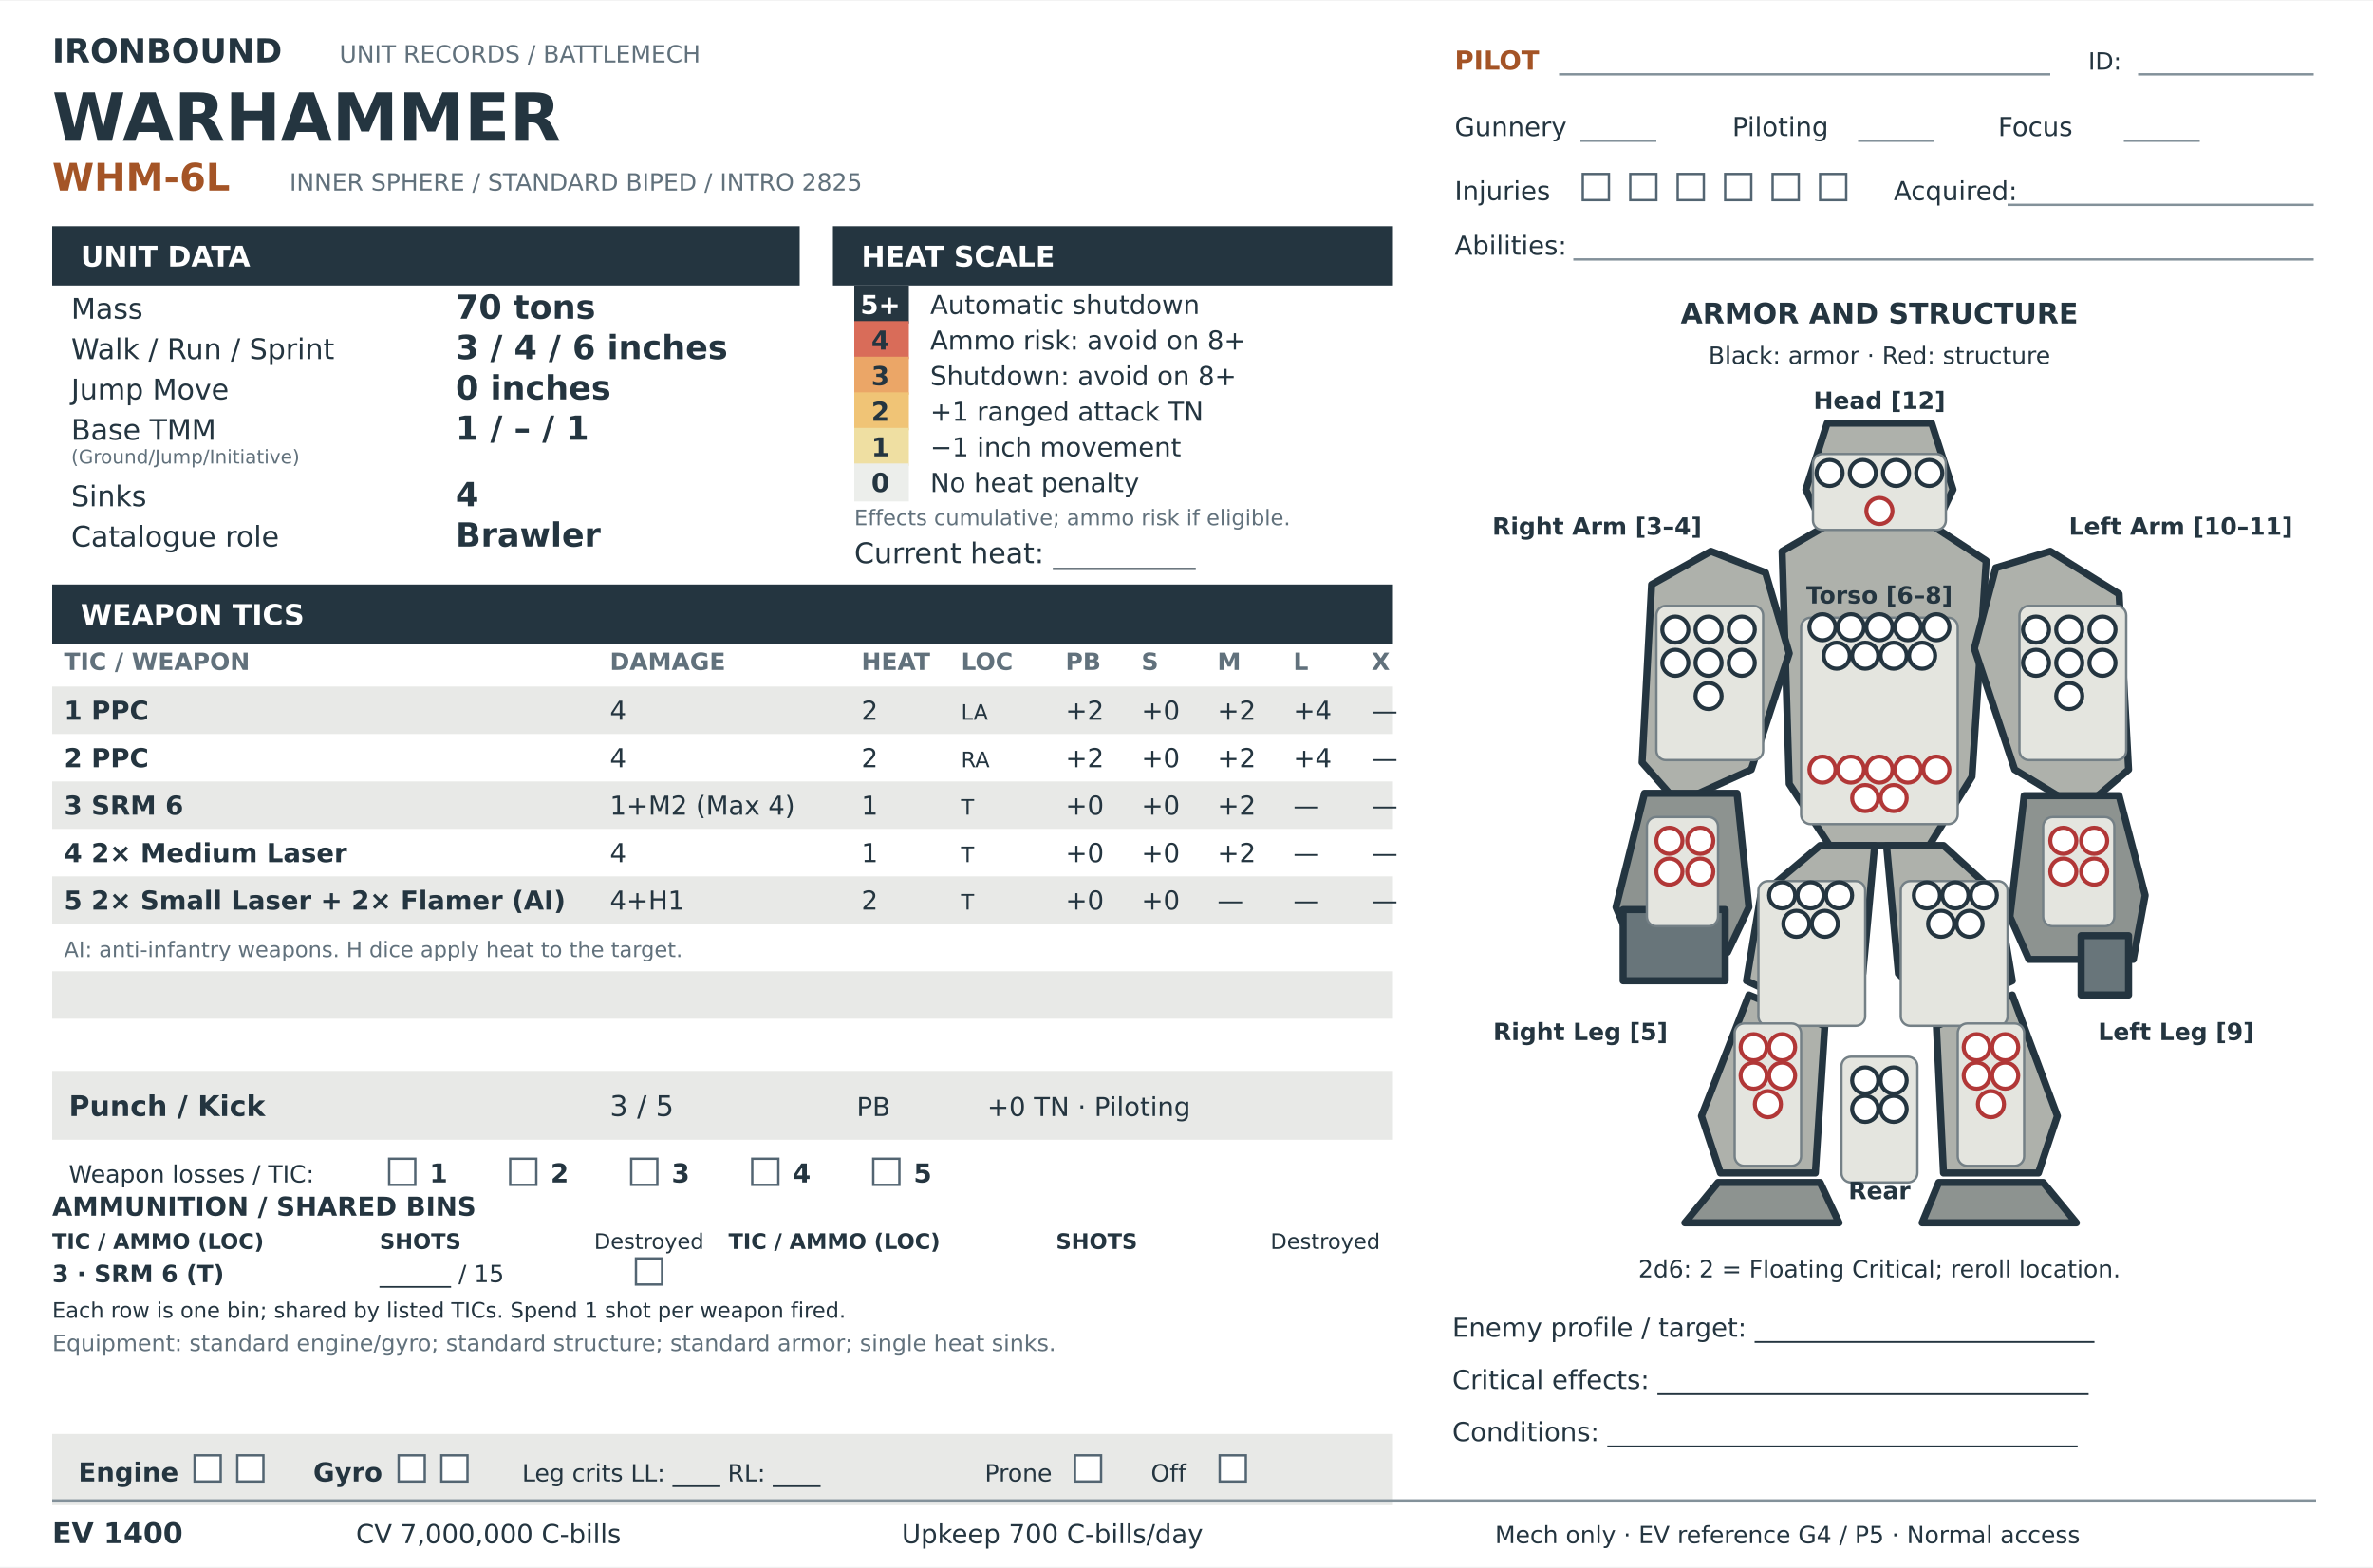
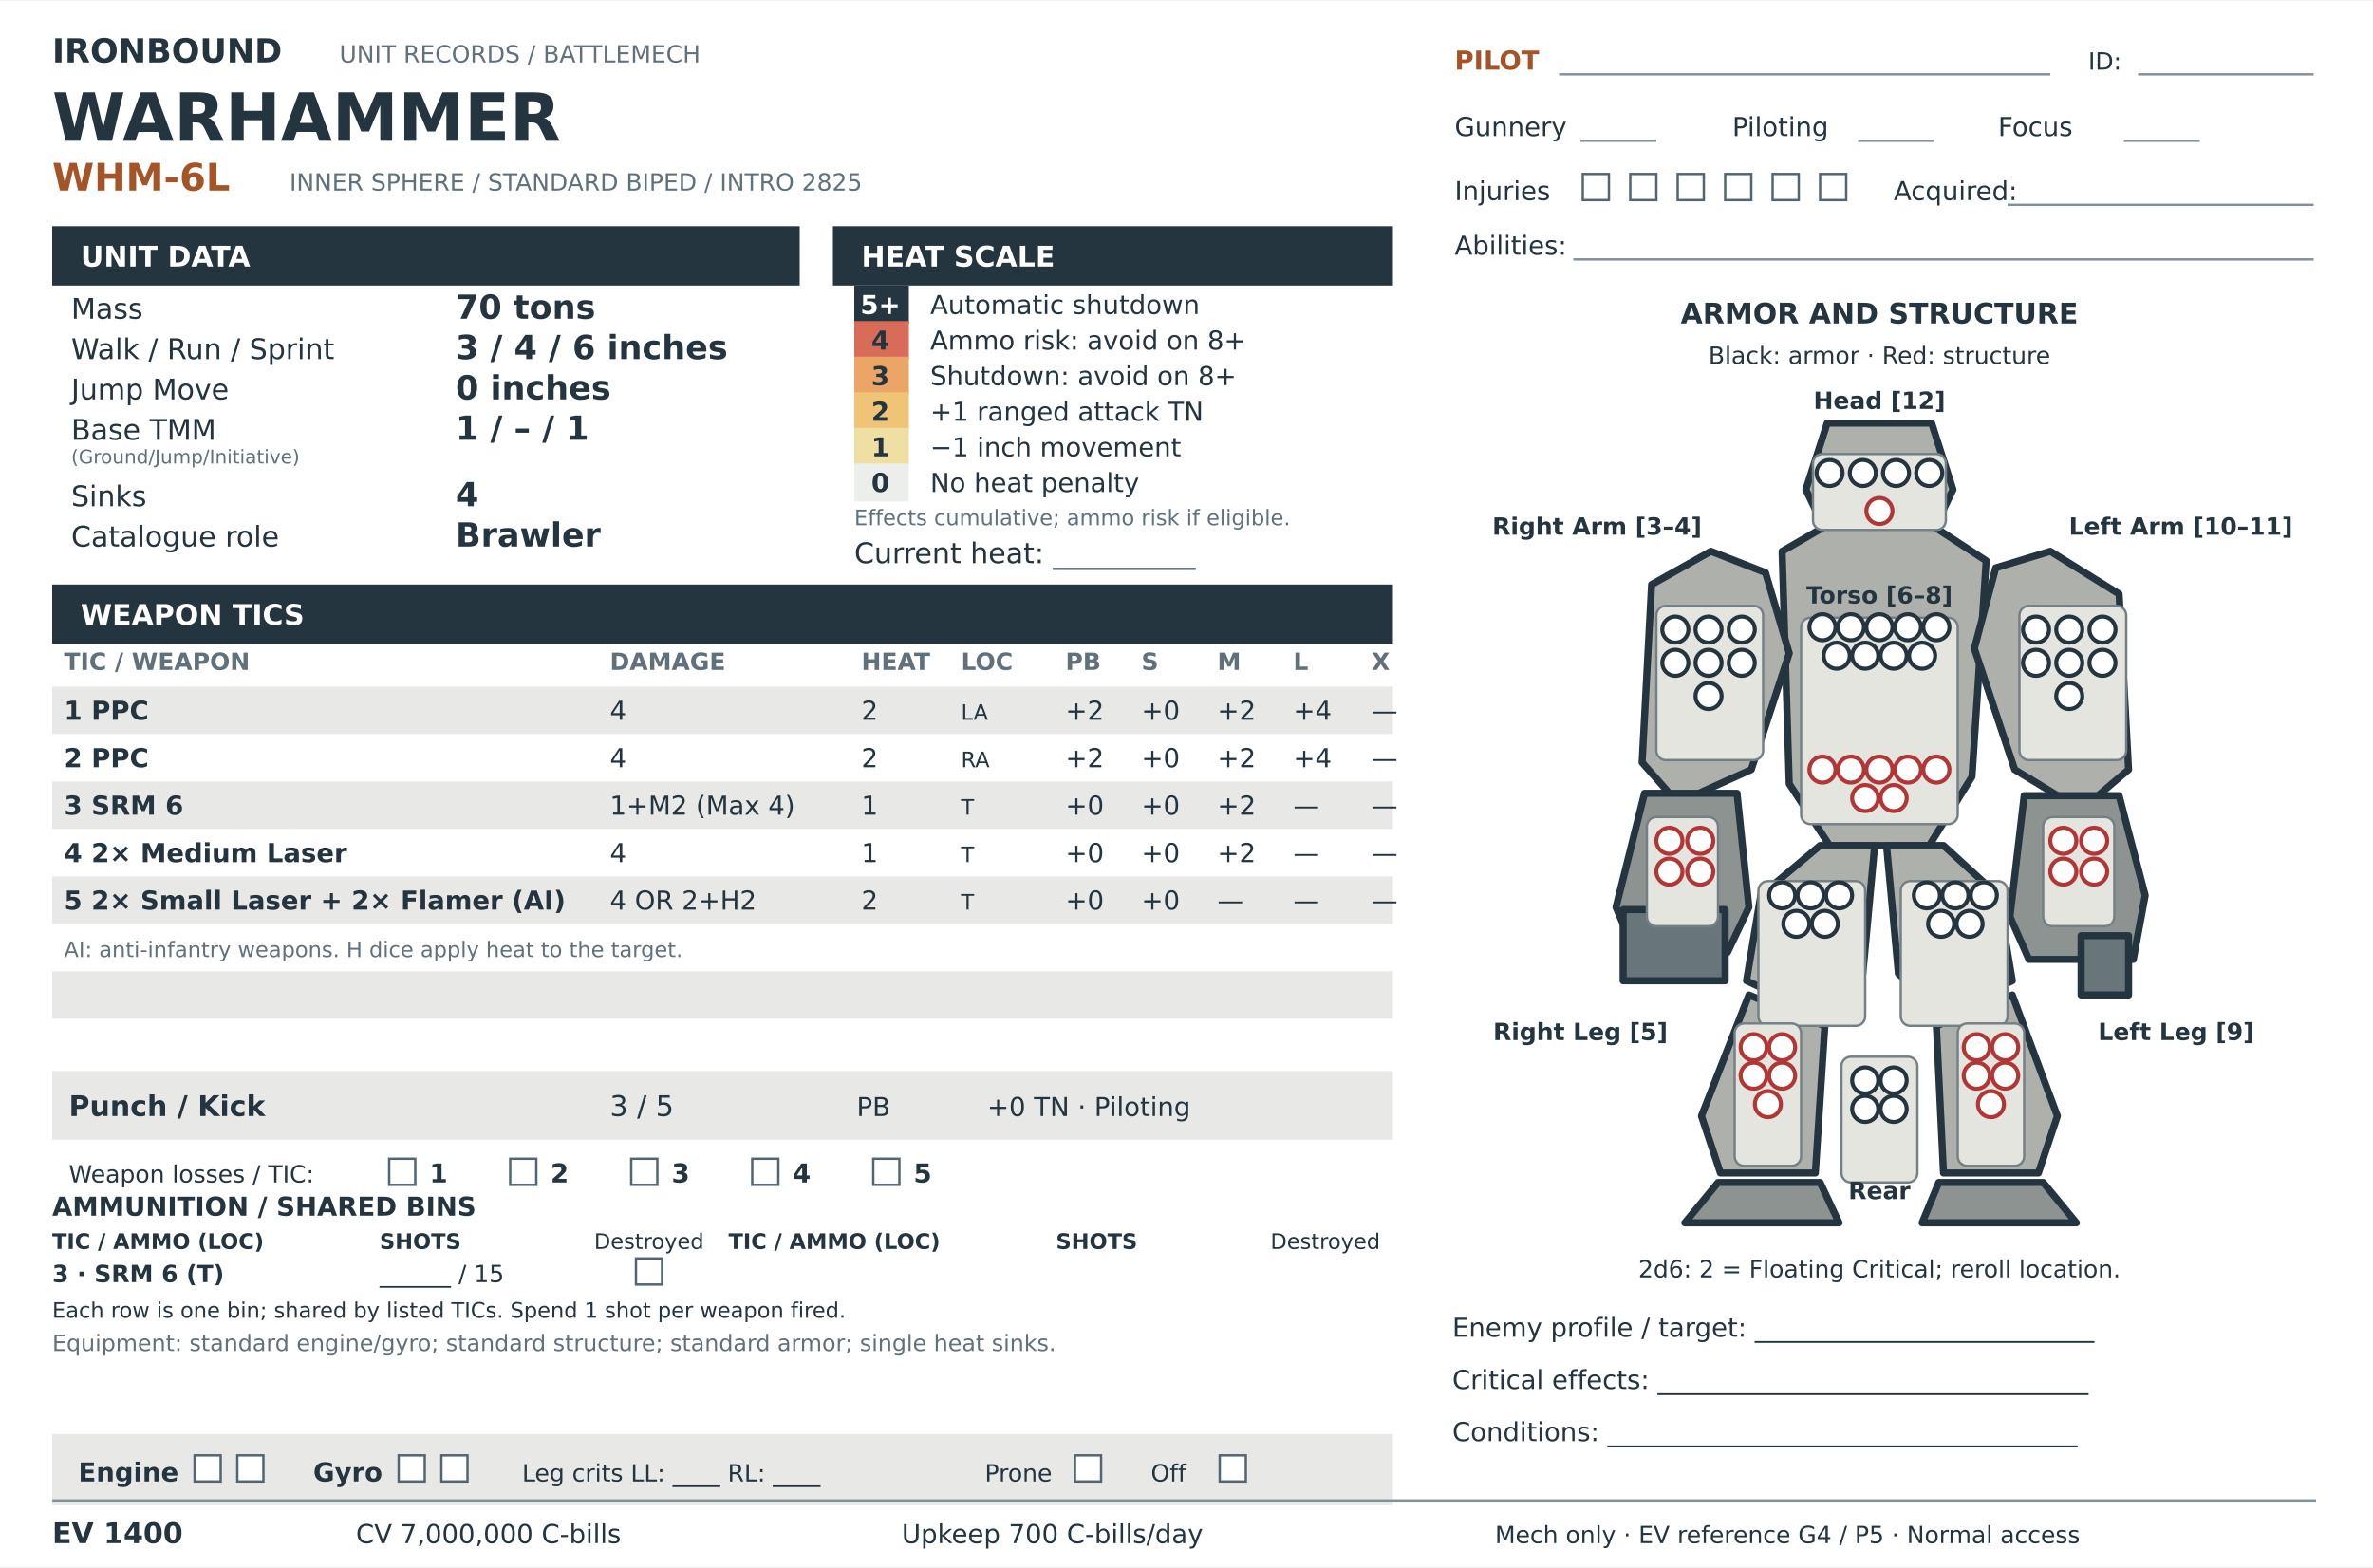
<svg xmlns="http://www.w3.org/2000/svg" width="277mm" height="183mm" viewBox="0 0 1000 660" role="img" aria-labelledby="title desc">
  <g font-family="Arial, Helvetica, sans-serif">
    <rect x="0" y="0" width="1000" height="660" rx="0" fill="#fff" stroke="none" />
    <text x="22" y="26" font-family="DejaVu Sans, Arial, sans-serif" font-size="14" font-weight="bold" fill="#243540" text-anchor="start">IRONBOUND</text>
    <text x="143" y="26" font-family="DejaVu Sans, Arial, sans-serif" font-size="10" fill="#61717c" text-anchor="start">UNIT RECORDS / BATTLEMECH</text>
    <text x="22" y="59" font-family="DejaVu Sans, Arial, sans-serif" font-size="28" font-weight="bold" fill="#243540" text-anchor="start">WARHAMMER</text>
    <text x="22" y="80" font-family="DejaVu Sans, Arial, sans-serif" font-size="16" font-weight="bold" fill="#a45426" text-anchor="start">WHM-6L</text>
    <text x="122" y="80" font-family="DejaVu Sans, Arial, sans-serif" font-size="10" fill="#61717c" text-anchor="start">INNER SPHERE / STANDARD BIPED / INTRO 2825</text>
    <text x="613" y="29" font-family="DejaVu Sans, Arial, sans-serif" font-size="11" font-weight="bold" fill="#a45426" text-anchor="start">PILOT</text>
    <path d="M657 31H864" fill="none" stroke="#83919a" />
    <text x="880" y="29" font-family="DejaVu Sans, Arial, sans-serif" font-size="10" fill="#243540" text-anchor="start">ID:</text>
    <path d="M901 31H975" fill="none" stroke="#83919a" />
    <text x="613" y="57" font-family="DejaVu Sans, Arial, sans-serif" font-size="11" fill="#243540" text-anchor="start">Gunnery</text>
    <path d="M666 59H698" fill="none" stroke="#83919a" />
    <text x="730" y="57" font-family="DejaVu Sans, Arial, sans-serif" font-size="11" fill="#243540" text-anchor="start">Piloting</text>
    <path d="M783 59H815" fill="none" stroke="#83919a" />
    <text x="842" y="57" font-family="DejaVu Sans, Arial, sans-serif" font-size="11" fill="#243540" text-anchor="start">Focus</text>
    <path d="M895 59H927" fill="none" stroke="#83919a" />
    <text x="613" y="84" font-family="DejaVu Sans, Arial, sans-serif" font-size="11" fill="#243540" text-anchor="start">Injuries</text>
    <rect x="667" y="73" width="11" height="11" rx="0" fill="#fff" stroke="#536572" />
    <rect x="687" y="73" width="11" height="11" rx="0" fill="#fff" stroke="#536572" />
    <rect x="707" y="73" width="11" height="11" rx="0" fill="#fff" stroke="#536572" />
    <rect x="727" y="73" width="11" height="11" rx="0" fill="#fff" stroke="#536572" />
    <rect x="747" y="73" width="11" height="11" rx="0" fill="#fff" stroke="#536572" />
    <rect x="767" y="73" width="11" height="11" rx="0" fill="#fff" stroke="#536572" />
    <text x="798" y="84" font-family="DejaVu Sans, Arial, sans-serif" font-size="11" fill="#243540" text-anchor="start">Acquired:</text>
    <path d="M846 86H975" fill="none" stroke="#83919a" />
    <text x="613" y="107" font-family="DejaVu Sans, Arial, sans-serif" font-size="11" fill="#243540" text-anchor="start">Abilities:</text>
    <path d="M663 109H975" fill="none" stroke="#83919a" />
    <rect x="22" y="95" width="315" height="25" rx="0" fill="#243540" stroke="none" />
    <text x="34" y="112" font-family="DejaVu Sans, Arial, sans-serif" font-size="12" font-weight="bold" fill="#fff" text-anchor="start">UNIT DATA</text>
    <rect x="351" y="95" width="236" height="25" rx="0" fill="#243540" stroke="none" />
    <text x="363" y="112" font-family="DejaVu Sans, Arial, sans-serif" font-size="12" font-weight="bold" fill="#fff" text-anchor="start">HEAT SCALE</text>
    <text x="30" y="134" font-family="DejaVu Sans, Arial, sans-serif" font-size="12" fill="#243540" text-anchor="start">Mass</text>
    <text x="192" y="134" font-family="DejaVu Sans, Arial, sans-serif" font-size="14" font-weight="bold" fill="#243540" text-anchor="start">70 tons</text>
    <text x="30" y="151" font-family="DejaVu Sans, Arial, sans-serif" font-size="12" fill="#243540" text-anchor="start">Walk / Run / Sprint</text>
    <text x="192" y="151" font-family="DejaVu Sans, Arial, sans-serif" font-size="14" font-weight="bold" fill="#243540" text-anchor="start">3 / 4 / 6 inches</text>
    <text x="30" y="168" font-family="DejaVu Sans, Arial, sans-serif" font-size="12" fill="#243540" text-anchor="start">Jump Move</text>
    <text x="192" y="168" font-family="DejaVu Sans, Arial, sans-serif" font-size="14" font-weight="bold" fill="#243540" text-anchor="start">0 inches</text>
    <text x="30" y="185" font-family="DejaVu Sans, Arial, sans-serif" font-size="12" fill="#243540" text-anchor="start">Base TMM</text>
    <text x="30" y="195" font-family="DejaVu Sans, Arial, sans-serif" font-size="8" fill="#61717c" text-anchor="start">(Ground/Jump/Initiative)</text>
    <text x="192" y="185" font-family="DejaVu Sans, Arial, sans-serif" font-size="14" font-weight="bold" fill="#243540" text-anchor="start">1 / – / 1</text>
    <text x="30" y="213" font-family="DejaVu Sans, Arial, sans-serif" font-size="12" fill="#243540" text-anchor="start">Sinks</text>
    <text x="192" y="213" font-family="DejaVu Sans, Arial, sans-serif" font-size="14" font-weight="bold" fill="#243540" text-anchor="start">4</text>
    <text x="30" y="230" font-family="DejaVu Sans, Arial, sans-serif" font-size="12" fill="#243540" text-anchor="start">Catalogue role</text>
    <text x="192" y="230" font-family="DejaVu Sans, Arial, sans-serif" font-size="14" font-weight="bold" fill="#243540" text-anchor="start">Brawler</text>
    <rect x="360" y="120" width="23" height="16" rx="0" fill="#263640" stroke="none" />
    <text x="371" y="132" font-family="DejaVu Sans, Arial, sans-serif" font-size="11" font-weight="bold" fill="#fff" text-anchor="middle">5+</text>
    <text x="392" y="132" font-family="DejaVu Sans, Arial, sans-serif" font-size="11" fill="#243540" text-anchor="start">Automatic shutdown</text>
    <rect x="360" y="135" width="23" height="16" rx="0" fill="#d96c59" stroke="none" />
    <text x="371" y="147" font-family="DejaVu Sans, Arial, sans-serif" font-size="11" font-weight="bold" fill="#243540" text-anchor="middle">4</text>
    <text x="392" y="147" font-family="DejaVu Sans, Arial, sans-serif" font-size="11" fill="#243540" text-anchor="start">Ammo risk: avoid on 8+</text>
    <rect x="360" y="150" width="23" height="16" rx="0" fill="#eba667" stroke="none" />
    <text x="371" y="162" font-family="DejaVu Sans, Arial, sans-serif" font-size="11" font-weight="bold" fill="#243540" text-anchor="middle">3</text>
    <text x="392" y="162" font-family="DejaVu Sans, Arial, sans-serif" font-size="11" fill="#243540" text-anchor="start">Shutdown: avoid on 8+</text>
    <rect x="360" y="165" width="23" height="16" rx="0" fill="#f0c476" stroke="none" />
    <text x="371" y="177" font-family="DejaVu Sans, Arial, sans-serif" font-size="11" font-weight="bold" fill="#243540" text-anchor="middle">2</text>
    <text x="392" y="177" font-family="DejaVu Sans, Arial, sans-serif" font-size="11" fill="#243540" text-anchor="start">+1 ranged attack TN</text>
    <rect x="360" y="180" width="23" height="16" rx="0" fill="#efdfa2" stroke="none" />
    <text x="371" y="192" font-family="DejaVu Sans, Arial, sans-serif" font-size="11" font-weight="bold" fill="#243540" text-anchor="middle">1</text>
    <text x="392" y="192" font-family="DejaVu Sans, Arial, sans-serif" font-size="11" fill="#243540" text-anchor="start">−1 inch movement</text>
    <rect x="360" y="195" width="23" height="16" rx="0" fill="#eceeeb" stroke="none" />
    <text x="371" y="207" font-family="DejaVu Sans, Arial, sans-serif" font-size="11" font-weight="bold" fill="#243540" text-anchor="middle">0</text>
    <text x="392" y="207" font-family="DejaVu Sans, Arial, sans-serif" font-size="11" fill="#243540" text-anchor="start">No heat penalty</text>
    <text x="360" y="221" font-family="DejaVu Sans, Arial, sans-serif" font-size="9" fill="#61717c" text-anchor="start">Effects cumulative; ammo risk if eligible.</text>
    <text x="360" y="237" font-family="DejaVu Sans, Arial, sans-serif" font-size="12" fill="#243540" text-anchor="start">Current heat: __________</text>
    <rect x="22" y="246" width="565" height="25" rx="0" fill="#243540" stroke="none" />
    <text x="34" y="263" font-family="DejaVu Sans, Arial, sans-serif" font-size="12" font-weight="bold" fill="#fff" text-anchor="start">WEAPON TICS</text>
    <text x="27" y="282" font-family="DejaVu Sans, Arial, sans-serif" font-size="10" font-weight="bold" fill="#61717c" text-anchor="start">TIC / WEAPON</text>
    <text x="257" y="282" font-family="DejaVu Sans, Arial, sans-serif" font-size="10" font-weight="bold" fill="#61717c" text-anchor="start">DAMAGE</text>
    <text x="363" y="282" font-family="DejaVu Sans, Arial, sans-serif" font-size="10" font-weight="bold" fill="#61717c" text-anchor="start">HEAT</text>
    <text x="405" y="282" font-family="DejaVu Sans, Arial, sans-serif" font-size="10" font-weight="bold" fill="#61717c" text-anchor="start">LOC</text>
    <text x="449" y="282" font-family="DejaVu Sans, Arial, sans-serif" font-size="10" font-weight="bold" fill="#61717c" text-anchor="start">PB</text>
    <text x="481" y="282" font-family="DejaVu Sans, Arial, sans-serif" font-size="10" font-weight="bold" fill="#61717c" text-anchor="start">S</text>
    <text x="513" y="282" font-family="DejaVu Sans, Arial, sans-serif" font-size="10" font-weight="bold" fill="#61717c" text-anchor="start">M</text>
    <text x="545" y="282" font-family="DejaVu Sans, Arial, sans-serif" font-size="10" font-weight="bold" fill="#61717c" text-anchor="start">L</text>
    <text x="578" y="282" font-family="DejaVu Sans, Arial, sans-serif" font-size="10" font-weight="bold" fill="#61717c" text-anchor="start">X</text>
    <rect x="22" y="289" width="565" height="20" rx="0" fill="#e8e9e7" stroke="none" />
    <text x="27" y="303" font-family="DejaVu Sans, Arial, sans-serif" font-size="11" fill="#243540" text-anchor="start" font-weight="bold">1  PPC</text>
    <text x="257" y="303" font-family="DejaVu Sans, Arial, sans-serif" font-size="11" fill="#243540" text-anchor="start">4</text>
    <text x="363" y="303" font-family="DejaVu Sans, Arial, sans-serif" font-size="11" fill="#243540" text-anchor="start">2</text>
    <text x="405" y="303" font-family="DejaVu Sans, Arial, sans-serif" font-size="9" fill="#243540" text-anchor="start">LA</text>
    <text x="449" y="303" font-family="DejaVu Sans, Arial, sans-serif" font-size="11" fill="#243540" text-anchor="start">+2</text>
    <text x="481" y="303" font-family="DejaVu Sans, Arial, sans-serif" font-size="11" fill="#243540" text-anchor="start">+0</text>
    <text x="513" y="303" font-family="DejaVu Sans, Arial, sans-serif" font-size="11" fill="#243540" text-anchor="start">+2</text>
    <text x="545" y="303" font-family="DejaVu Sans, Arial, sans-serif" font-size="11" fill="#243540" text-anchor="start">+4</text>
    <text x="578" y="303" font-family="DejaVu Sans, Arial, sans-serif" font-size="11" fill="#243540" text-anchor="start">—</text>
    <text x="27" y="323" font-family="DejaVu Sans, Arial, sans-serif" font-size="11" fill="#243540" text-anchor="start" font-weight="bold">2  PPC</text>
    <text x="257" y="323" font-family="DejaVu Sans, Arial, sans-serif" font-size="11" fill="#243540" text-anchor="start">4</text>
    <text x="363" y="323" font-family="DejaVu Sans, Arial, sans-serif" font-size="11" fill="#243540" text-anchor="start">2</text>
    <text x="405" y="323" font-family="DejaVu Sans, Arial, sans-serif" font-size="9" fill="#243540" text-anchor="start">RA</text>
    <text x="449" y="323" font-family="DejaVu Sans, Arial, sans-serif" font-size="11" fill="#243540" text-anchor="start">+2</text>
    <text x="481" y="323" font-family="DejaVu Sans, Arial, sans-serif" font-size="11" fill="#243540" text-anchor="start">+0</text>
    <text x="513" y="323" font-family="DejaVu Sans, Arial, sans-serif" font-size="11" fill="#243540" text-anchor="start">+2</text>
    <text x="545" y="323" font-family="DejaVu Sans, Arial, sans-serif" font-size="11" fill="#243540" text-anchor="start">+4</text>
    <text x="578" y="323" font-family="DejaVu Sans, Arial, sans-serif" font-size="11" fill="#243540" text-anchor="start">—</text>
    <rect x="22" y="329" width="565" height="20" rx="0" fill="#e8e9e7" stroke="none" />
    <text x="27" y="343" font-family="DejaVu Sans, Arial, sans-serif" font-size="11" fill="#243540" text-anchor="start" font-weight="bold">3  SRM 6</text>
    <text x="257" y="343" font-family="DejaVu Sans, Arial, sans-serif" font-size="11" fill="#243540" text-anchor="start">1+M2 (Max 4)</text>
    <text x="363" y="343" font-family="DejaVu Sans, Arial, sans-serif" font-size="11" fill="#243540" text-anchor="start">1</text>
    <text x="405" y="343" font-family="DejaVu Sans, Arial, sans-serif" font-size="9" fill="#243540" text-anchor="start">T</text>
    <text x="449" y="343" font-family="DejaVu Sans, Arial, sans-serif" font-size="11" fill="#243540" text-anchor="start">+0</text>
    <text x="481" y="343" font-family="DejaVu Sans, Arial, sans-serif" font-size="11" fill="#243540" text-anchor="start">+0</text>
    <text x="513" y="343" font-family="DejaVu Sans, Arial, sans-serif" font-size="11" fill="#243540" text-anchor="start">+2</text>
    <text x="545" y="343" font-family="DejaVu Sans, Arial, sans-serif" font-size="11" fill="#243540" text-anchor="start">—</text>
    <text x="578" y="343" font-family="DejaVu Sans, Arial, sans-serif" font-size="11" fill="#243540" text-anchor="start">—</text>
    <text x="27" y="363" font-family="DejaVu Sans, Arial, sans-serif" font-size="11" fill="#243540" text-anchor="start" font-weight="bold">4  2× Medium Laser</text>
    <text x="257" y="363" font-family="DejaVu Sans, Arial, sans-serif" font-size="11" fill="#243540" text-anchor="start">4</text>
    <text x="363" y="363" font-family="DejaVu Sans, Arial, sans-serif" font-size="11" fill="#243540" text-anchor="start">1</text>
    <text x="405" y="363" font-family="DejaVu Sans, Arial, sans-serif" font-size="9" fill="#243540" text-anchor="start">T</text>
    <text x="449" y="363" font-family="DejaVu Sans, Arial, sans-serif" font-size="11" fill="#243540" text-anchor="start">+0</text>
    <text x="481" y="363" font-family="DejaVu Sans, Arial, sans-serif" font-size="11" fill="#243540" text-anchor="start">+0</text>
    <text x="513" y="363" font-family="DejaVu Sans, Arial, sans-serif" font-size="11" fill="#243540" text-anchor="start">+2</text>
    <text x="545" y="363" font-family="DejaVu Sans, Arial, sans-serif" font-size="11" fill="#243540" text-anchor="start">—</text>
    <text x="578" y="363" font-family="DejaVu Sans, Arial, sans-serif" font-size="11" fill="#243540" text-anchor="start">—</text>
    <rect x="22" y="369" width="565" height="20" rx="0" fill="#e8e9e7" stroke="none" />
    <text x="27" y="383" font-family="DejaVu Sans, Arial, sans-serif" font-size="11" fill="#243540" text-anchor="start" font-weight="bold">5  2× Small Laser + 2× Flamer (AI)</text>
-     <text x="257" y="383" font-family="DejaVu Sans, Arial, sans-serif" font-size="11" fill="#243540" text-anchor="start">4+H1</text>
+     <text x="257" y="383" font-family="DejaVu Sans, Arial, sans-serif" font-size="11" fill="#243540" text-anchor="start">4 OR 2+H2</text>
    <text x="363" y="383" font-family="DejaVu Sans, Arial, sans-serif" font-size="11" fill="#243540" text-anchor="start">2</text>
    <text x="405" y="383" font-family="DejaVu Sans, Arial, sans-serif" font-size="9" fill="#243540" text-anchor="start">T</text>
    <text x="449" y="383" font-family="DejaVu Sans, Arial, sans-serif" font-size="11" fill="#243540" text-anchor="start">+0</text>
    <text x="481" y="383" font-family="DejaVu Sans, Arial, sans-serif" font-size="11" fill="#243540" text-anchor="start">+0</text>
    <text x="513" y="383" font-family="DejaVu Sans, Arial, sans-serif" font-size="11" fill="#243540" text-anchor="start">—</text>
    <text x="545" y="383" font-family="DejaVu Sans, Arial, sans-serif" font-size="11" fill="#243540" text-anchor="start">—</text>
    <text x="578" y="383" font-family="DejaVu Sans, Arial, sans-serif" font-size="11" fill="#243540" text-anchor="start">—</text>
    <text x="27" y="403" font-family="DejaVu Sans, Arial, sans-serif" font-size="11" fill="#243540" text-anchor="start" font-weight="bold" />
    <text x="257" y="403" font-family="DejaVu Sans, Arial, sans-serif" font-size="11" fill="#243540" text-anchor="start" />
    <text x="363" y="403" font-family="DejaVu Sans, Arial, sans-serif" font-size="11" fill="#243540" text-anchor="start" />
    <text x="405" y="403" font-family="DejaVu Sans, Arial, sans-serif" font-size="9" fill="#243540" text-anchor="start" />
    <text x="449" y="403" font-family="DejaVu Sans, Arial, sans-serif" font-size="11" fill="#243540" text-anchor="start" />
    <text x="481" y="403" font-family="DejaVu Sans, Arial, sans-serif" font-size="11" fill="#243540" text-anchor="start" />
    <text x="513" y="403" font-family="DejaVu Sans, Arial, sans-serif" font-size="11" fill="#243540" text-anchor="start" />
    <text x="545" y="403" font-family="DejaVu Sans, Arial, sans-serif" font-size="11" fill="#243540" text-anchor="start" />
    <text x="578" y="403" font-family="DejaVu Sans, Arial, sans-serif" font-size="11" fill="#243540" text-anchor="start" />
    <rect x="22" y="409" width="565" height="20" rx="0" fill="#e8e9e7" stroke="none" />
    <text x="27" y="423" font-family="DejaVu Sans, Arial, sans-serif" font-size="11" fill="#243540" text-anchor="start" font-weight="bold" />
    <text x="257" y="423" font-family="DejaVu Sans, Arial, sans-serif" font-size="11" fill="#243540" text-anchor="start" />
    <text x="363" y="423" font-family="DejaVu Sans, Arial, sans-serif" font-size="11" fill="#243540" text-anchor="start" />
    <text x="405" y="423" font-family="DejaVu Sans, Arial, sans-serif" font-size="9" fill="#243540" text-anchor="start" />
    <text x="449" y="423" font-family="DejaVu Sans, Arial, sans-serif" font-size="11" fill="#243540" text-anchor="start" />
    <text x="481" y="423" font-family="DejaVu Sans, Arial, sans-serif" font-size="11" fill="#243540" text-anchor="start" />
    <text x="513" y="423" font-family="DejaVu Sans, Arial, sans-serif" font-size="11" fill="#243540" text-anchor="start" />
    <text x="545" y="423" font-family="DejaVu Sans, Arial, sans-serif" font-size="11" fill="#243540" text-anchor="start" />
    <text x="578" y="423" font-family="DejaVu Sans, Arial, sans-serif" font-size="11" fill="#243540" text-anchor="start" />
    <text x="27" y="443" font-family="DejaVu Sans, Arial, sans-serif" font-size="11" fill="#243540" text-anchor="start" font-weight="bold" />
    <text x="257" y="443" font-family="DejaVu Sans, Arial, sans-serif" font-size="11" fill="#243540" text-anchor="start" />
    <text x="363" y="443" font-family="DejaVu Sans, Arial, sans-serif" font-size="11" fill="#243540" text-anchor="start" />
    <text x="405" y="443" font-family="DejaVu Sans, Arial, sans-serif" font-size="9" fill="#243540" text-anchor="start" />
    <text x="449" y="443" font-family="DejaVu Sans, Arial, sans-serif" font-size="11" fill="#243540" text-anchor="start" />
    <text x="481" y="443" font-family="DejaVu Sans, Arial, sans-serif" font-size="11" fill="#243540" text-anchor="start" />
    <text x="513" y="443" font-family="DejaVu Sans, Arial, sans-serif" font-size="11" fill="#243540" text-anchor="start" />
    <text x="545" y="443" font-family="DejaVu Sans, Arial, sans-serif" font-size="11" fill="#243540" text-anchor="start" />
    <text x="578" y="443" font-family="DejaVu Sans, Arial, sans-serif" font-size="11" fill="#243540" text-anchor="start" />
    <rect x="22" y="451" width="565" height="29" rx="0" fill="#e8e9e7" stroke="none" />
    <text x="29" y="470" font-family="DejaVu Sans, Arial, sans-serif" font-size="12" font-weight="bold" fill="#243540" text-anchor="start">Punch / Kick</text>
    <text x="257" y="470" font-family="DejaVu Sans, Arial, sans-serif" font-size="12" fill="#243540" text-anchor="start">3 / 5</text>
    <text x="361" y="470" font-family="DejaVu Sans, Arial, sans-serif" font-size="11" fill="#243540" text-anchor="start">PB</text>
    <text x="416" y="470" font-family="DejaVu Sans, Arial, sans-serif" font-size="11" fill="#243540" text-anchor="start">+0 TN · Piloting</text>
    <rect x="22" y="604" width="565" height="30" rx="0" fill="#e8e9e7" stroke="none" />
    <text x="33" y="624" font-family="DejaVu Sans, Arial, sans-serif" font-size="11" font-weight="bold" fill="#243540" text-anchor="start">Engine</text>
    <rect x="82" y="613" width="11" height="11" rx="0" fill="#fff" stroke="#536572" />
    <rect x="100" y="613" width="11" height="11" rx="0" fill="#fff" stroke="#536572" />
    <text x="132" y="624" font-family="DejaVu Sans, Arial, sans-serif" font-size="11" font-weight="bold" fill="#243540" text-anchor="start">Gyro</text>
    <rect x="168" y="613" width="11" height="11" rx="0" fill="#fff" stroke="#536572" />
    <rect x="186" y="613" width="11" height="11" rx="0" fill="#fff" stroke="#536572" />
    <text x="220" y="624" font-family="DejaVu Sans, Arial, sans-serif" font-size="10" fill="#243540" text-anchor="start">Leg crits  LL: ____  RL: ____</text>
    <text x="415" y="624" font-family="DejaVu Sans, Arial, sans-serif" font-size="10" fill="#243540" text-anchor="start">Prone</text>
    <rect x="453" y="613" width="11" height="11" rx="0" fill="#fff" stroke="#536572" />
    <text x="485" y="624" font-family="DejaVu Sans, Arial, sans-serif" font-size="10" fill="#243540" text-anchor="start">Off</text>
    <rect x="514" y="613" width="11" height="11" rx="0" fill="#fff" stroke="#536572" />
    <g transform="translate(612 120)">
      <text x="180" y="16" font-family="DejaVu Sans, Arial, sans-serif" font-size="12" font-weight="bold" fill="#243540" text-anchor="middle">ARMOR AND STRUCTURE</text>
      <text x="180" y="33" font-family="DejaVu Sans, Arial, sans-serif" font-size="10" fill="#243540" text-anchor="middle">Black: armor · Red: structure</text>
      <path d="M158 58H202L211 86L200 109H160L149 86Z" fill="#aeb1ab" stroke="#243540" stroke-width="3" stroke-linejoin="round" />
      <path d="M139 112L158 101H202L225 116L219 207L201 236H159L142 210Z" fill="#aeb1ab" stroke="#243540" stroke-width="3" stroke-linejoin="round" />
      <path d="M132 121L109 112L84 126L80 201L95 218L126 204L142 155Z" fill="#aeb1ab" stroke="#243540" stroke-width="3" stroke-linejoin="round" />
      <path d="M229 119L252 112L281 130L285 204L265 221L237 204L220 153Z" fill="#aeb1ab" stroke="#243540" stroke-width="3" stroke-linejoin="round" />
      <path d="M81 214H120L125 262L116 281H77L69 262Z" fill="#8d9390" stroke="#243540" stroke-width="3" stroke-linejoin="round" />
      <path d="M241 215H281L292 257L287 284H243L235 266Z" fill="#8d9390" stroke="#243540" stroke-width="3" stroke-linejoin="round" />
      <path d="M72 263H115V293H72Z" fill="#68757a" stroke="#243540" stroke-width="3" stroke-linejoin="round" />
      <path d="M265 274H285V299H265Z" fill="#68757a" stroke="#243540" stroke-width="3" stroke-linejoin="round" />
      <path d="M155 236H178L173 290L154 307L124 293L130 257Z" fill="#aeb1ab" stroke="#243540" stroke-width="3" stroke-linejoin="round" />
      <path d="M183 236H207L230 257L236 293L206 307L188 290Z" fill="#aeb1ab" stroke="#243540" stroke-width="3" stroke-linejoin="round" />
      <path d="M125 299L157 312L153 374H113L105 350Z" fill="#aeb1ab" stroke="#243540" stroke-width="3" stroke-linejoin="round" />
      <path d="M204 312L236 299L255 350L247 374H207Z" fill="#aeb1ab" stroke="#243540" stroke-width="3" stroke-linejoin="round" />
      <path d="M112 378H155L163 395H98Z" fill="#8d9390" stroke="#243540" stroke-width="3" stroke-linejoin="round" />
      <path d="M205 378H249L263 395H198Z" fill="#8d9390" stroke="#243540" stroke-width="3" stroke-linejoin="round" />
      <rect x="152" y="71" width="56" height="32" rx="4" fill="#e4e5df" stroke="#748086" />
      <rect x="147" y="140" width="66" height="87" rx="4" fill="#e4e5df" stroke="#748086" />
      <rect x="86" y="135" width="45" height="65" rx="4" fill="#e4e5df" stroke="#748086" />
      <rect x="239" y="135" width="45" height="65" rx="4" fill="#e4e5df" stroke="#748086" />
      <rect x="82" y="224" width="30" height="46" rx="4" fill="#e4e5df" stroke="#748086" />
      <rect x="249" y="224" width="30" height="46" rx="4" fill="#e4e5df" stroke="#748086" />
      <rect x="129" y="251" width="45" height="61" rx="4" fill="#e4e5df" stroke="#748086" />
      <rect x="189" y="251" width="45" height="61" rx="4" fill="#e4e5df" stroke="#748086" />
      <rect x="119" y="311" width="28" height="60" rx="4" fill="#e4e5df" stroke="#748086" />
      <rect x="213" y="311" width="28" height="60" rx="4" fill="#e4e5df" stroke="#748086" />
      <rect x="164" y="325" width="32" height="53" rx="4" fill="#e4e5df" stroke="#748086" />
      <text x="180" y="52" font-family="DejaVu Sans, Arial, sans-serif" font-size="10" font-weight="bold" fill="#243540" text-anchor="middle">Head [12]</text>
      <text x="180" y="134" font-family="DejaVu Sans, Arial, sans-serif" font-size="10" font-weight="bold" fill="#243540" text-anchor="middle">Torso [6–8]</text>
      <text x="61" y="105" font-family="DejaVu Sans, Arial, sans-serif" font-size="10" font-weight="bold" fill="#243540" text-anchor="middle">Right Arm [3–4]</text>
      <text x="307" y="105" font-family="DejaVu Sans, Arial, sans-serif" font-size="10" font-weight="bold" fill="#243540" text-anchor="middle">Left Arm [10–11]</text>
      <text x="54" y="318" font-family="DejaVu Sans, Arial, sans-serif" font-size="10" font-weight="bold" fill="#243540" text-anchor="middle">Right Leg [5]</text>
      <text x="305" y="318" font-family="DejaVu Sans, Arial, sans-serif" font-size="10" font-weight="bold" fill="#243540" text-anchor="middle">Left Leg [9]</text>
      <text x="180" y="385" font-family="DejaVu Sans, Arial, sans-serif" font-size="10" font-weight="bold" fill="#243540" text-anchor="middle">Rear</text>
      <text x="180" y="418" font-family="DejaVu Sans, Arial, sans-serif" font-size="10" fill="#243540" text-anchor="middle">2d6: 2 = Floating Critical; reroll location.</text>
      <text x="0" y="443" font-family="DejaVu Sans, Arial, sans-serif" font-size="11" fill="#243540" text-anchor="start">Enemy profile / target: __________________________</text>
      <text x="0" y="465" font-family="DejaVu Sans, Arial, sans-serif" font-size="11" fill="#243540" text-anchor="start">Critical effects: _________________________________</text>
      <text x="0" y="487" font-family="DejaVu Sans, Arial, sans-serif" font-size="11" fill="#243540" text-anchor="start">Conditions: ____________________________________</text>
      <circle cx="159.0" cy="79" r="5.5" fill="#fff" stroke="#243540" stroke-width="1.7" />
      <circle cx="173.0" cy="79" r="5.5" fill="#fff" stroke="#243540" stroke-width="1.7" />
      <circle cx="187.0" cy="79" r="5.5" fill="#fff" stroke="#243540" stroke-width="1.7" />
      <circle cx="201.0" cy="79" r="5.5" fill="#fff" stroke="#243540" stroke-width="1.7" />
      <circle cx="180.0" cy="95" r="5.5" fill="#fff" stroke="#b13737" stroke-width="1.7" />
      <circle cx="156.0" cy="144" r="5.5" fill="#fff" stroke="#243540" stroke-width="1.7" />
      <circle cx="168.0" cy="144" r="5.5" fill="#fff" stroke="#243540" stroke-width="1.7" />
      <circle cx="180.0" cy="144" r="5.5" fill="#fff" stroke="#243540" stroke-width="1.7" />
      <circle cx="192.0" cy="144" r="5.5" fill="#fff" stroke="#243540" stroke-width="1.7" />
      <circle cx="204.0" cy="144" r="5.5" fill="#fff" stroke="#243540" stroke-width="1.7" />
      <circle cx="162.0" cy="156" r="5.5" fill="#fff" stroke="#243540" stroke-width="1.7" />
      <circle cx="174.0" cy="156" r="5.5" fill="#fff" stroke="#243540" stroke-width="1.7" />
      <circle cx="186.0" cy="156" r="5.5" fill="#fff" stroke="#243540" stroke-width="1.7" />
      <circle cx="198.0" cy="156" r="5.5" fill="#fff" stroke="#243540" stroke-width="1.7" />
      <circle cx="156.0" cy="204" r="5.5" fill="#fff" stroke="#b13737" stroke-width="1.7" />
      <circle cx="168.0" cy="204" r="5.5" fill="#fff" stroke="#b13737" stroke-width="1.7" />
      <circle cx="180.0" cy="204" r="5.5" fill="#fff" stroke="#b13737" stroke-width="1.7" />
      <circle cx="192.0" cy="204" r="5.5" fill="#fff" stroke="#b13737" stroke-width="1.7" />
      <circle cx="204.0" cy="204" r="5.5" fill="#fff" stroke="#b13737" stroke-width="1.7" />
      <circle cx="174.0" cy="216" r="5.5" fill="#fff" stroke="#b13737" stroke-width="1.7" />
      <circle cx="186.0" cy="216" r="5.5" fill="#fff" stroke="#b13737" stroke-width="1.7" />
      <circle cx="94.0" cy="145" r="5.5" fill="#fff" stroke="#243540" stroke-width="1.7" />
      <circle cx="108.0" cy="145" r="5.5" fill="#fff" stroke="#243540" stroke-width="1.7" />
      <circle cx="122.0" cy="145" r="5.5" fill="#fff" stroke="#243540" stroke-width="1.7" />
      <circle cx="94.0" cy="159" r="5.5" fill="#fff" stroke="#243540" stroke-width="1.7" />
      <circle cx="108.0" cy="159" r="5.5" fill="#fff" stroke="#243540" stroke-width="1.7" />
      <circle cx="122.0" cy="159" r="5.5" fill="#fff" stroke="#243540" stroke-width="1.7" />
      <circle cx="108.0" cy="173" r="5.5" fill="#fff" stroke="#243540" stroke-width="1.7" />
      <circle cx="91.5" cy="234" r="5.5" fill="#fff" stroke="#b13737" stroke-width="1.7" />
      <circle cx="104.5" cy="234" r="5.5" fill="#fff" stroke="#b13737" stroke-width="1.7" />
      <circle cx="91.5" cy="247" r="5.5" fill="#fff" stroke="#b13737" stroke-width="1.7" />
      <circle cx="104.5" cy="247" r="5.5" fill="#fff" stroke="#b13737" stroke-width="1.7" />
      <circle cx="246.0" cy="145" r="5.5" fill="#fff" stroke="#243540" stroke-width="1.7" />
      <circle cx="260.0" cy="145" r="5.5" fill="#fff" stroke="#243540" stroke-width="1.7" />
      <circle cx="274.0" cy="145" r="5.5" fill="#fff" stroke="#243540" stroke-width="1.7" />
      <circle cx="246.0" cy="159" r="5.5" fill="#fff" stroke="#243540" stroke-width="1.7" />
      <circle cx="260.0" cy="159" r="5.5" fill="#fff" stroke="#243540" stroke-width="1.7" />
      <circle cx="274.0" cy="159" r="5.5" fill="#fff" stroke="#243540" stroke-width="1.7" />
      <circle cx="260.0" cy="173" r="5.5" fill="#fff" stroke="#243540" stroke-width="1.7" />
      <circle cx="257.5" cy="234" r="5.5" fill="#fff" stroke="#b13737" stroke-width="1.7" />
      <circle cx="270.5" cy="234" r="5.5" fill="#fff" stroke="#b13737" stroke-width="1.7" />
      <circle cx="257.5" cy="247" r="5.5" fill="#fff" stroke="#b13737" stroke-width="1.7" />
      <circle cx="270.5" cy="247" r="5.5" fill="#fff" stroke="#b13737" stroke-width="1.7" />
      <circle cx="139.0" cy="257" r="5.5" fill="#fff" stroke="#243540" stroke-width="1.7" />
      <circle cx="151.0" cy="257" r="5.5" fill="#fff" stroke="#243540" stroke-width="1.7" />
      <circle cx="163.0" cy="257" r="5.5" fill="#fff" stroke="#243540" stroke-width="1.7" />
      <circle cx="145.0" cy="269" r="5.5" fill="#fff" stroke="#243540" stroke-width="1.7" />
      <circle cx="157.0" cy="269" r="5.5" fill="#fff" stroke="#243540" stroke-width="1.7" />
      <circle cx="127.0" cy="321" r="5.5" fill="#fff" stroke="#b13737" stroke-width="1.7" />
      <circle cx="139.0" cy="321" r="5.5" fill="#fff" stroke="#b13737" stroke-width="1.7" />
      <circle cx="127.0" cy="333" r="5.5" fill="#fff" stroke="#b13737" stroke-width="1.7" />
      <circle cx="139.0" cy="333" r="5.5" fill="#fff" stroke="#b13737" stroke-width="1.7" />
      <circle cx="133.0" cy="345" r="5.5" fill="#fff" stroke="#b13737" stroke-width="1.7" />
      <circle cx="200.0" cy="257" r="5.5" fill="#fff" stroke="#243540" stroke-width="1.7" />
      <circle cx="212.0" cy="257" r="5.5" fill="#fff" stroke="#243540" stroke-width="1.7" />
      <circle cx="224.0" cy="257" r="5.5" fill="#fff" stroke="#243540" stroke-width="1.7" />
      <circle cx="206.0" cy="269" r="5.5" fill="#fff" stroke="#243540" stroke-width="1.7" />
      <circle cx="218.0" cy="269" r="5.5" fill="#fff" stroke="#243540" stroke-width="1.7" />
      <circle cx="221.0" cy="321" r="5.5" fill="#fff" stroke="#b13737" stroke-width="1.7" />
      <circle cx="233.0" cy="321" r="5.5" fill="#fff" stroke="#b13737" stroke-width="1.7" />
      <circle cx="221.0" cy="333" r="5.5" fill="#fff" stroke="#b13737" stroke-width="1.7" />
      <circle cx="233.0" cy="333" r="5.5" fill="#fff" stroke="#b13737" stroke-width="1.7" />
      <circle cx="227.0" cy="345" r="5.5" fill="#fff" stroke="#b13737" stroke-width="1.7" />
      <circle cx="174.0" cy="335" r="5.5" fill="#fff" stroke="#243540" stroke-width="1.7" />
      <circle cx="186.0" cy="335" r="5.5" fill="#fff" stroke="#243540" stroke-width="1.7" />
      <circle cx="174.0" cy="347" r="5.5" fill="#fff" stroke="#243540" stroke-width="1.7" />
      <circle cx="186.0" cy="347" r="5.5" fill="#fff" stroke="#243540" stroke-width="1.7" />
    </g>
    <path d="M22 632H976" fill="none" stroke="#83919a" />
    <text x="22" y="650" font-family="DejaVu Sans, Arial, sans-serif" font-size="12" font-weight="bold" fill="#243540" text-anchor="start">EV 1400</text>
    <text x="150" y="650" font-family="DejaVu Sans, Arial, sans-serif" font-size="11" fill="#243540" text-anchor="start">CV 7,000,000 C-bills</text>
    <text x="380" y="650" font-family="DejaVu Sans, Arial, sans-serif" font-size="11" fill="#243540" text-anchor="start">Upkeep 700 C-bills/day</text>
    <text x="630" y="650" font-family="DejaVu Sans, Arial, sans-serif" font-size="10" fill="#243540" text-anchor="start">Mech only · EV reference G4 / P5 · Normal access</text>
    <text x="29" y="498" font-family="DejaVu Sans, Arial, sans-serif" font-size="10" fill="#243540" text-anchor="start">Weapon losses / TIC:</text>
    <rect x="164" y="488" width="11" height="11" fill="#fff" stroke="#536572" />
    <text x="181" y="498" font-family="DejaVu Sans, Arial, sans-serif" font-size="11" fill="#243540" text-anchor="start" font-weight="bold">1</text>
    <rect x="215" y="488" width="11" height="11" fill="#fff" stroke="#536572" />
    <text x="232" y="498" font-family="DejaVu Sans, Arial, sans-serif" font-size="11" fill="#243540" text-anchor="start" font-weight="bold">2</text>
    <rect x="266" y="488" width="11" height="11" fill="#fff" stroke="#536572" />
    <text x="283" y="498" font-family="DejaVu Sans, Arial, sans-serif" font-size="11" fill="#243540" text-anchor="start" font-weight="bold">3</text>
    <rect x="317" y="488" width="11" height="11" fill="#fff" stroke="#536572" />
    <text x="334" y="498" font-family="DejaVu Sans, Arial, sans-serif" font-size="11" fill="#243540" text-anchor="start" font-weight="bold">4</text>
    <rect x="368" y="488" width="11" height="11" fill="#fff" stroke="#536572" />
    <text x="385" y="498" font-family="DejaVu Sans, Arial, sans-serif" font-size="11" fill="#243540" text-anchor="start" font-weight="bold">5</text>
    <text x="22" y="512" font-family="DejaVu Sans, Arial, sans-serif" font-size="11" fill="#243540" text-anchor="start" font-weight="bold">AMMUNITION / SHARED BINS</text>
    <text x="22" y="526" font-family="DejaVu Sans, Arial, sans-serif" font-size="9" fill="#243540" text-anchor="start" font-weight="bold">TIC / AMMO (LOC)</text>
    <text x="160" y="526" font-family="DejaVu Sans, Arial, sans-serif" font-size="9" fill="#243540" text-anchor="start" font-weight="bold">SHOTS</text>
    <text x="273.5" y="526" font-family="DejaVu Sans, Arial, sans-serif" font-size="9" fill="#243540" text-anchor="middle">Destroyed</text>
    <text x="307" y="526" font-family="DejaVu Sans, Arial, sans-serif" font-size="9" fill="#243540" text-anchor="start" font-weight="bold">TIC / AMMO (LOC)</text>
    <text x="445" y="526" font-family="DejaVu Sans, Arial, sans-serif" font-size="9" fill="#243540" text-anchor="start" font-weight="bold">SHOTS</text>
    <text x="558.5" y="526" font-family="DejaVu Sans, Arial, sans-serif" font-size="9" fill="#243540" text-anchor="middle">Destroyed</text>
    <text x="22" y="540" font-family="DejaVu Sans, Arial, sans-serif" font-size="10" fill="#243540" text-anchor="start" font-weight="bold">3 · SRM 6 (T)</text>
    <text x="160" y="540" font-family="DejaVu Sans, Arial, sans-serif" font-size="10" fill="#243540" text-anchor="start">______ / 15</text>
    <rect x="268" y="530" width="11" height="11" fill="#fff" stroke="#536572" />
    <text x="22" y="555" font-family="DejaVu Sans, Arial, sans-serif" font-size="9" fill="#243540" text-anchor="start">Each row is one bin; shared by listed TICs. Spend 1 shot per weapon fired.</text>
    <text x="22" y="569" font-family="DejaVu Sans, Arial, sans-serif" font-size="9.5" fill="#61717c" text-anchor="start">Equipment: standard engine/gyro; standard structure; standard armor; single heat sinks.</text>
    <text x="27" y="403" font-family="DejaVu Sans, Arial, sans-serif" font-size="9" fill="#61717c" text-anchor="start">AI: anti-infantry weapons. H dice apply heat to the target.</text>
  </g>
</svg>
